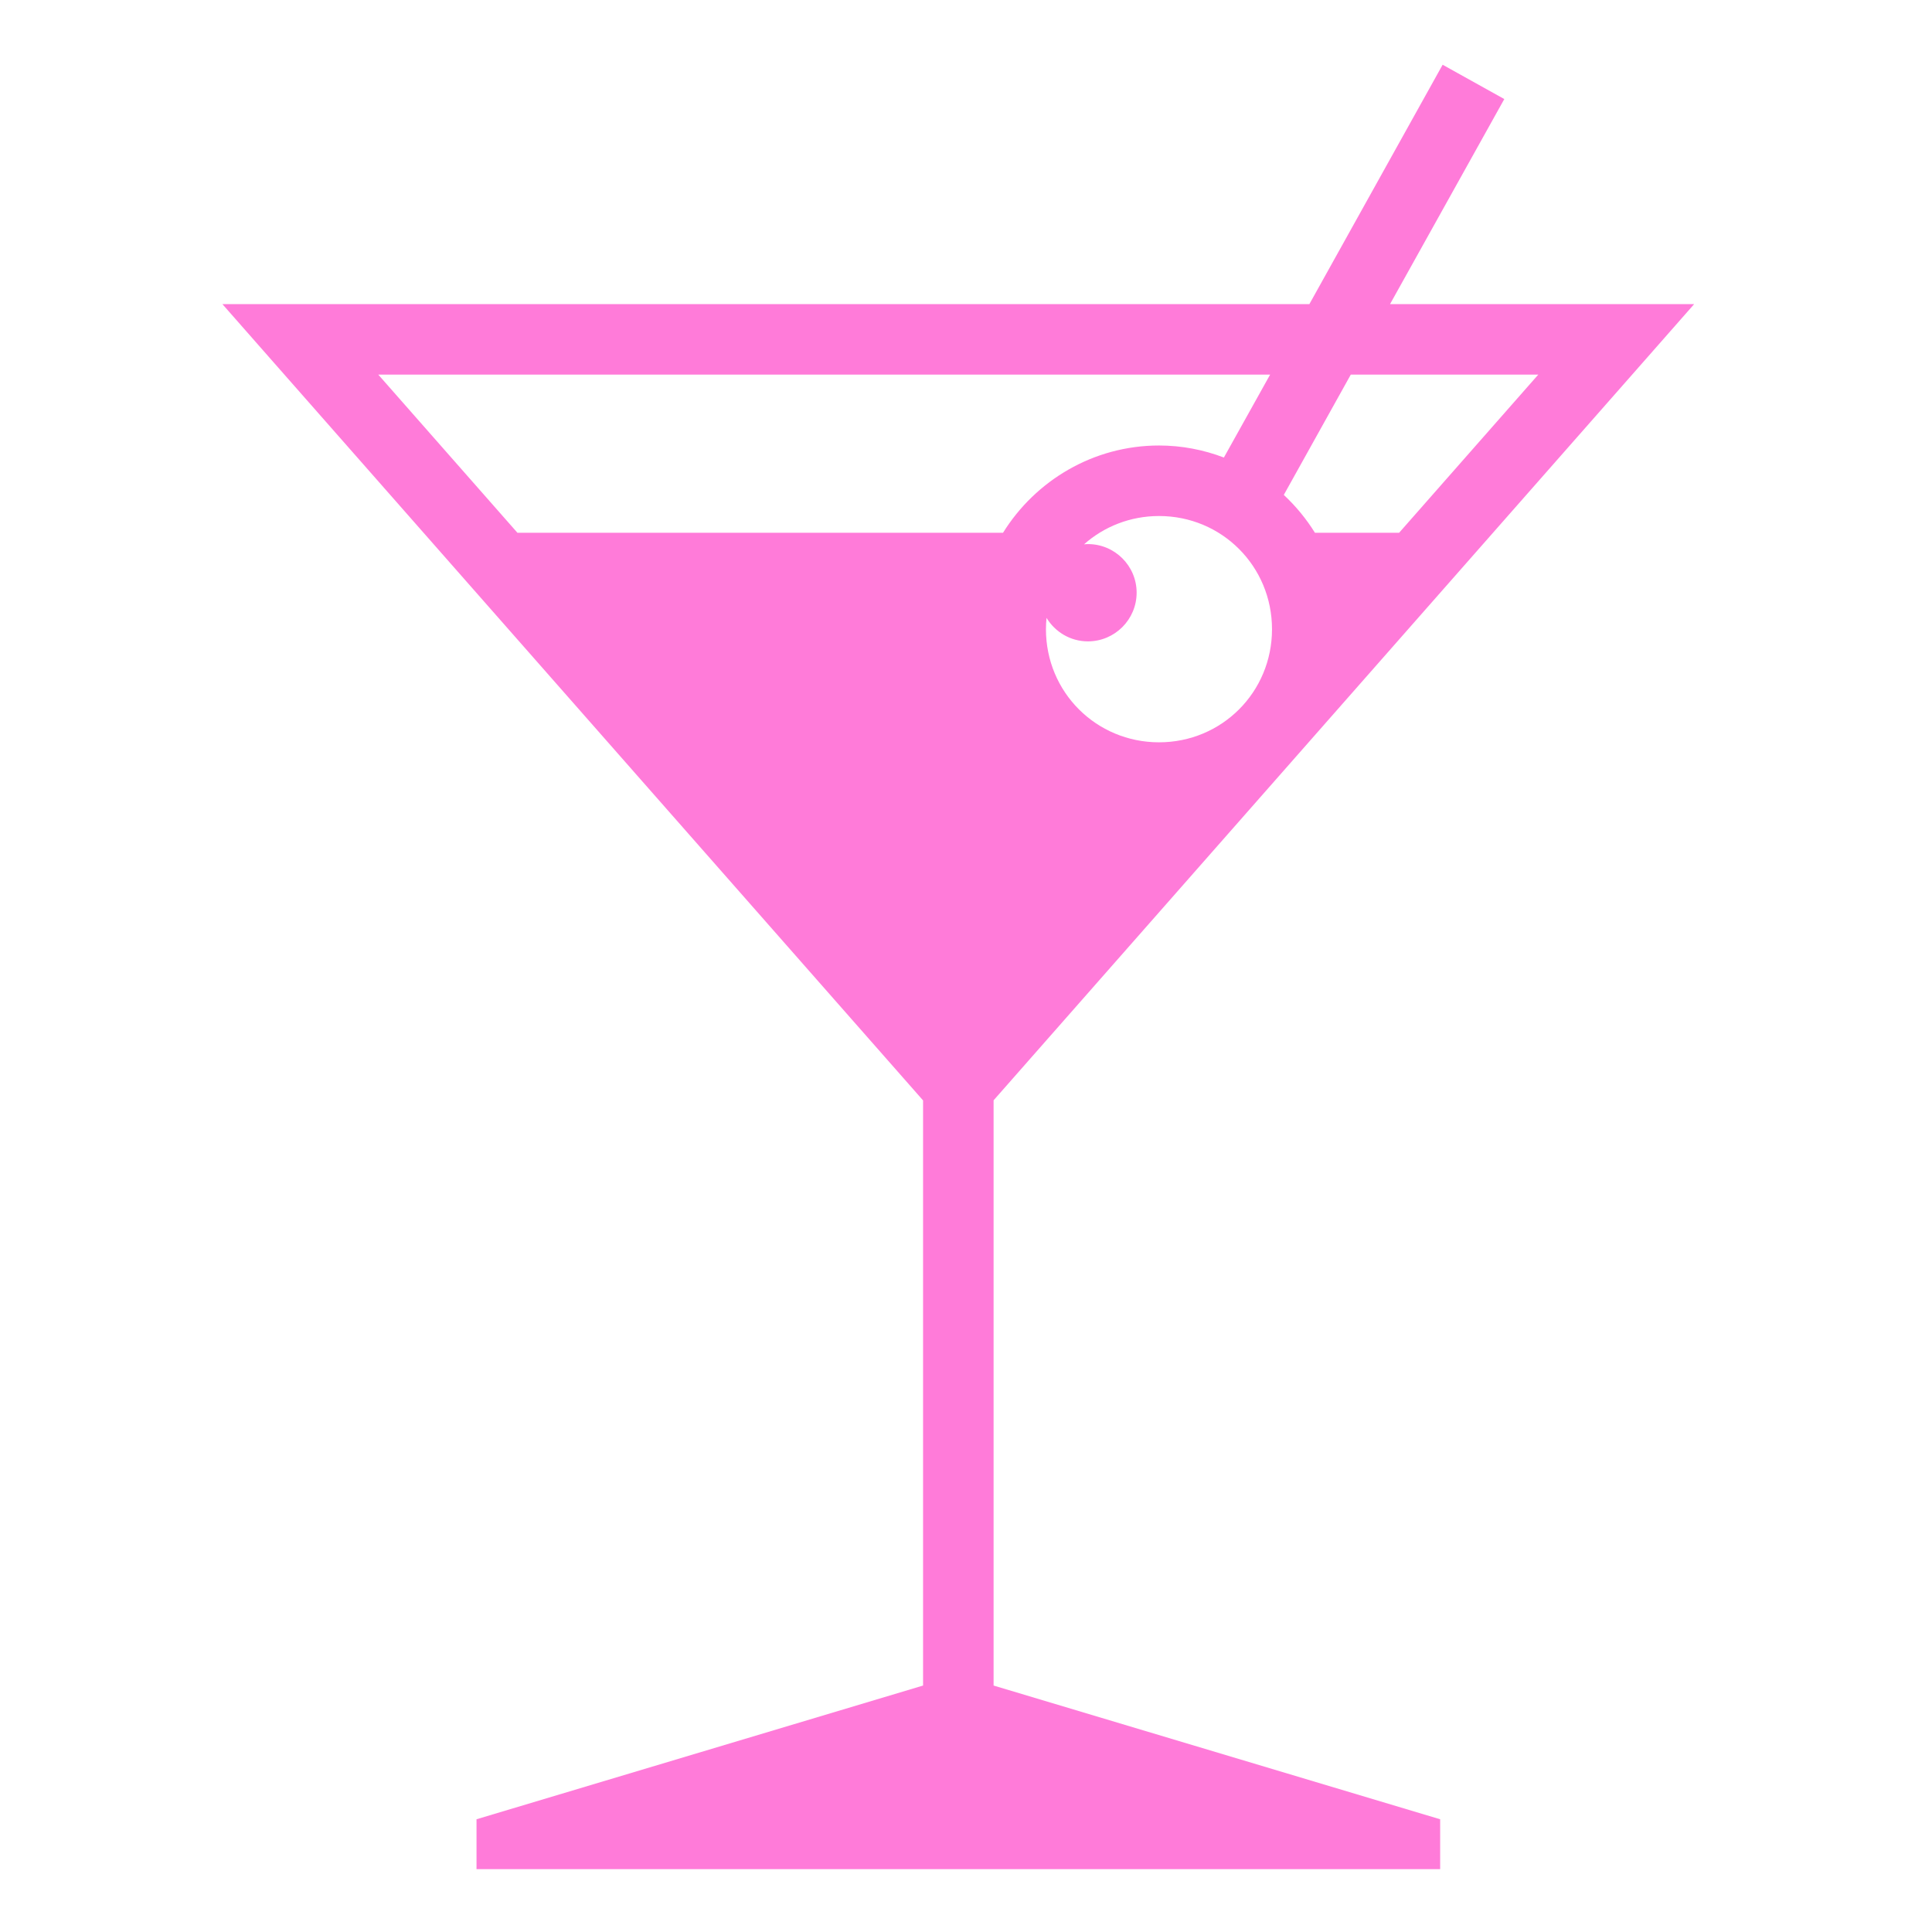
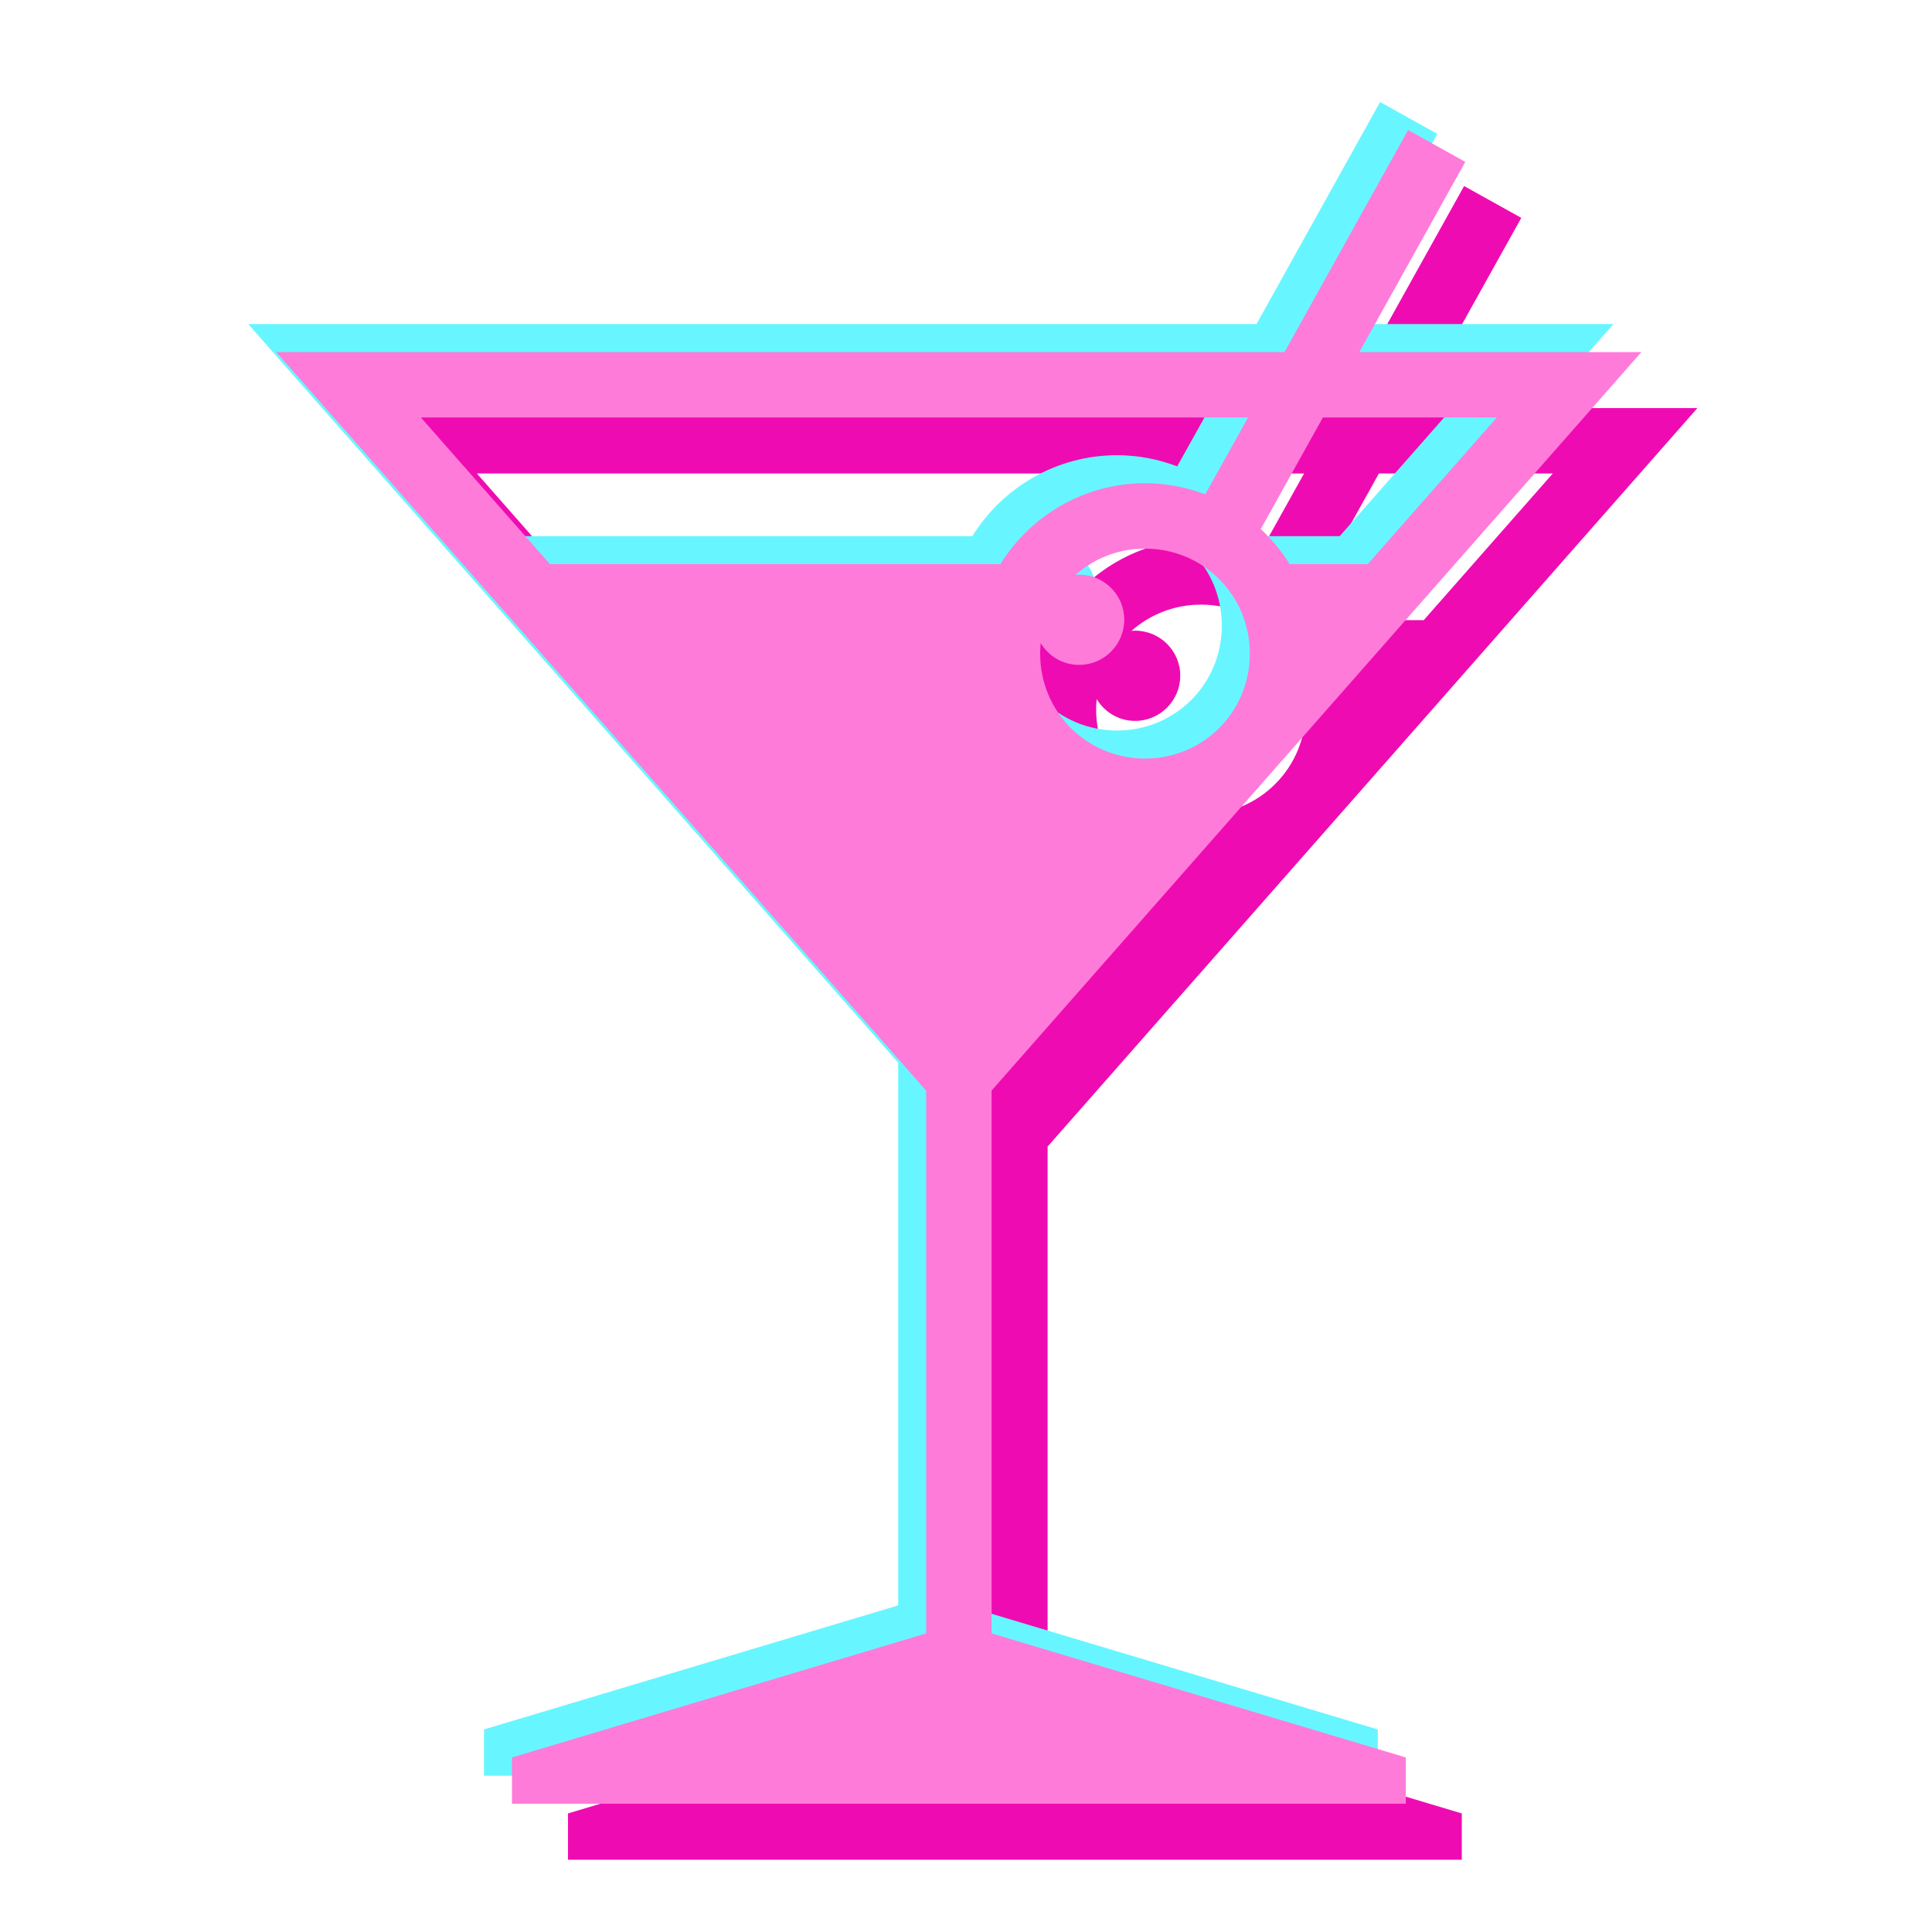
- <svg xmlns="http://www.w3.org/2000/svg" viewBox="0 0 512 512">
+ <svg xmlns="http://www.w3.org/2000/svg" viewBox="-20 -20 552 552">
+   <path fill="#ef0bb2" transform="translate(16 16)" d="M382.313 17.156L347 80.594H58.937l13.657 15.53 172.03 195.5v155.063l-118.343 35.438v13.22h255.376v-13.22l-118.344-35.438V291.595l172-195.47 13.657-15.53h-80.595l30.28-54.344-16.342-9.094zM100.25 99.28h236.344l-12.25 21.97c-5.352-2.042-11.14-3.188-17.188-3.188-17.4 0-32.74 9.283-41.344 23.126H137.125L100.25 99.28zm257.72 0h49.686l-36.875 41.907h-22.31c-2.3-3.7-5.08-7.073-8.25-10.03l17.75-31.876zm-50.814 37.47c16.652 0 29.938 13.33 29.938 30s-13.286 29.97-29.938 29.97-29.97-13.3-29.97-29.97c.002-1.01.062-2.017.158-3 2.26 3.716 6.303 6.22 10.97 6.22 7.112 0 12.905-5.79 12.905-12.907 0-7.118-5.794-12.875-12.908-12.875-.35 0-.688.035-1.03.062 5.276-4.67 12.213-7.5 19.874-7.5z" />
+   <path fill="#67f6ff" transform="translate(-8 -8)" d="M382.313 17.156L347 80.594H58.937l13.657 15.53 172.03 195.5v155.063l-118.343 35.438v13.22h255.376v-13.22l-118.344-35.438V291.595l172-195.47 13.657-15.53h-80.595l30.28-54.344-16.342-9.094zM100.25 99.28h236.344l-12.25 21.97c-5.352-2.042-11.14-3.188-17.188-3.188-17.4 0-32.74 9.283-41.344 23.126H137.125L100.25 99.28zm257.72 0h49.686l-36.875 41.907h-22.31c-2.3-3.7-5.08-7.073-8.25-10.03l17.75-31.876zm-50.814 37.47c16.652 0 29.938 13.33 29.938 30s-13.286 29.97-29.938 29.97-29.97-13.3-29.97-29.97c.002-1.01.062-2.017.158-3 2.26 3.716 6.303 6.22 10.97 6.22 7.112 0 12.905-5.79 12.905-12.907 0-7.118-5.794-12.875-12.908-12.875-.35 0-.688.035-1.03.062 5.276-4.67 12.213-7.5 19.874-7.5z" />
  <path fill="#ff7bd9" d="M382.313 17.156L347 80.594H58.937l13.657 15.53 172.03 195.5v155.063l-118.343 35.438v13.22h255.376v-13.22l-118.344-35.438V291.595l172-195.47 13.657-15.53h-80.595l30.28-54.344-16.342-9.094zM100.25 99.28h236.344l-12.25 21.97c-5.352-2.042-11.14-3.188-17.188-3.188-17.4 0-32.74 9.283-41.344 23.126H137.125L100.25 99.28zm257.72 0h49.686l-36.875 41.907h-22.31c-2.3-3.7-5.08-7.073-8.25-10.03l17.75-31.876zm-50.814 37.47c16.652 0 29.938 13.33 29.938 30s-13.286 29.97-29.938 29.97-29.97-13.3-29.97-29.97c.002-1.01.062-2.017.158-3 2.26 3.716 6.303 6.22 10.97 6.22 7.112 0 12.905-5.79 12.905-12.907 0-7.118-5.794-12.875-12.908-12.875-.35 0-.688.035-1.03.062 5.276-4.67 12.213-7.5 19.874-7.5z" />
</svg>
